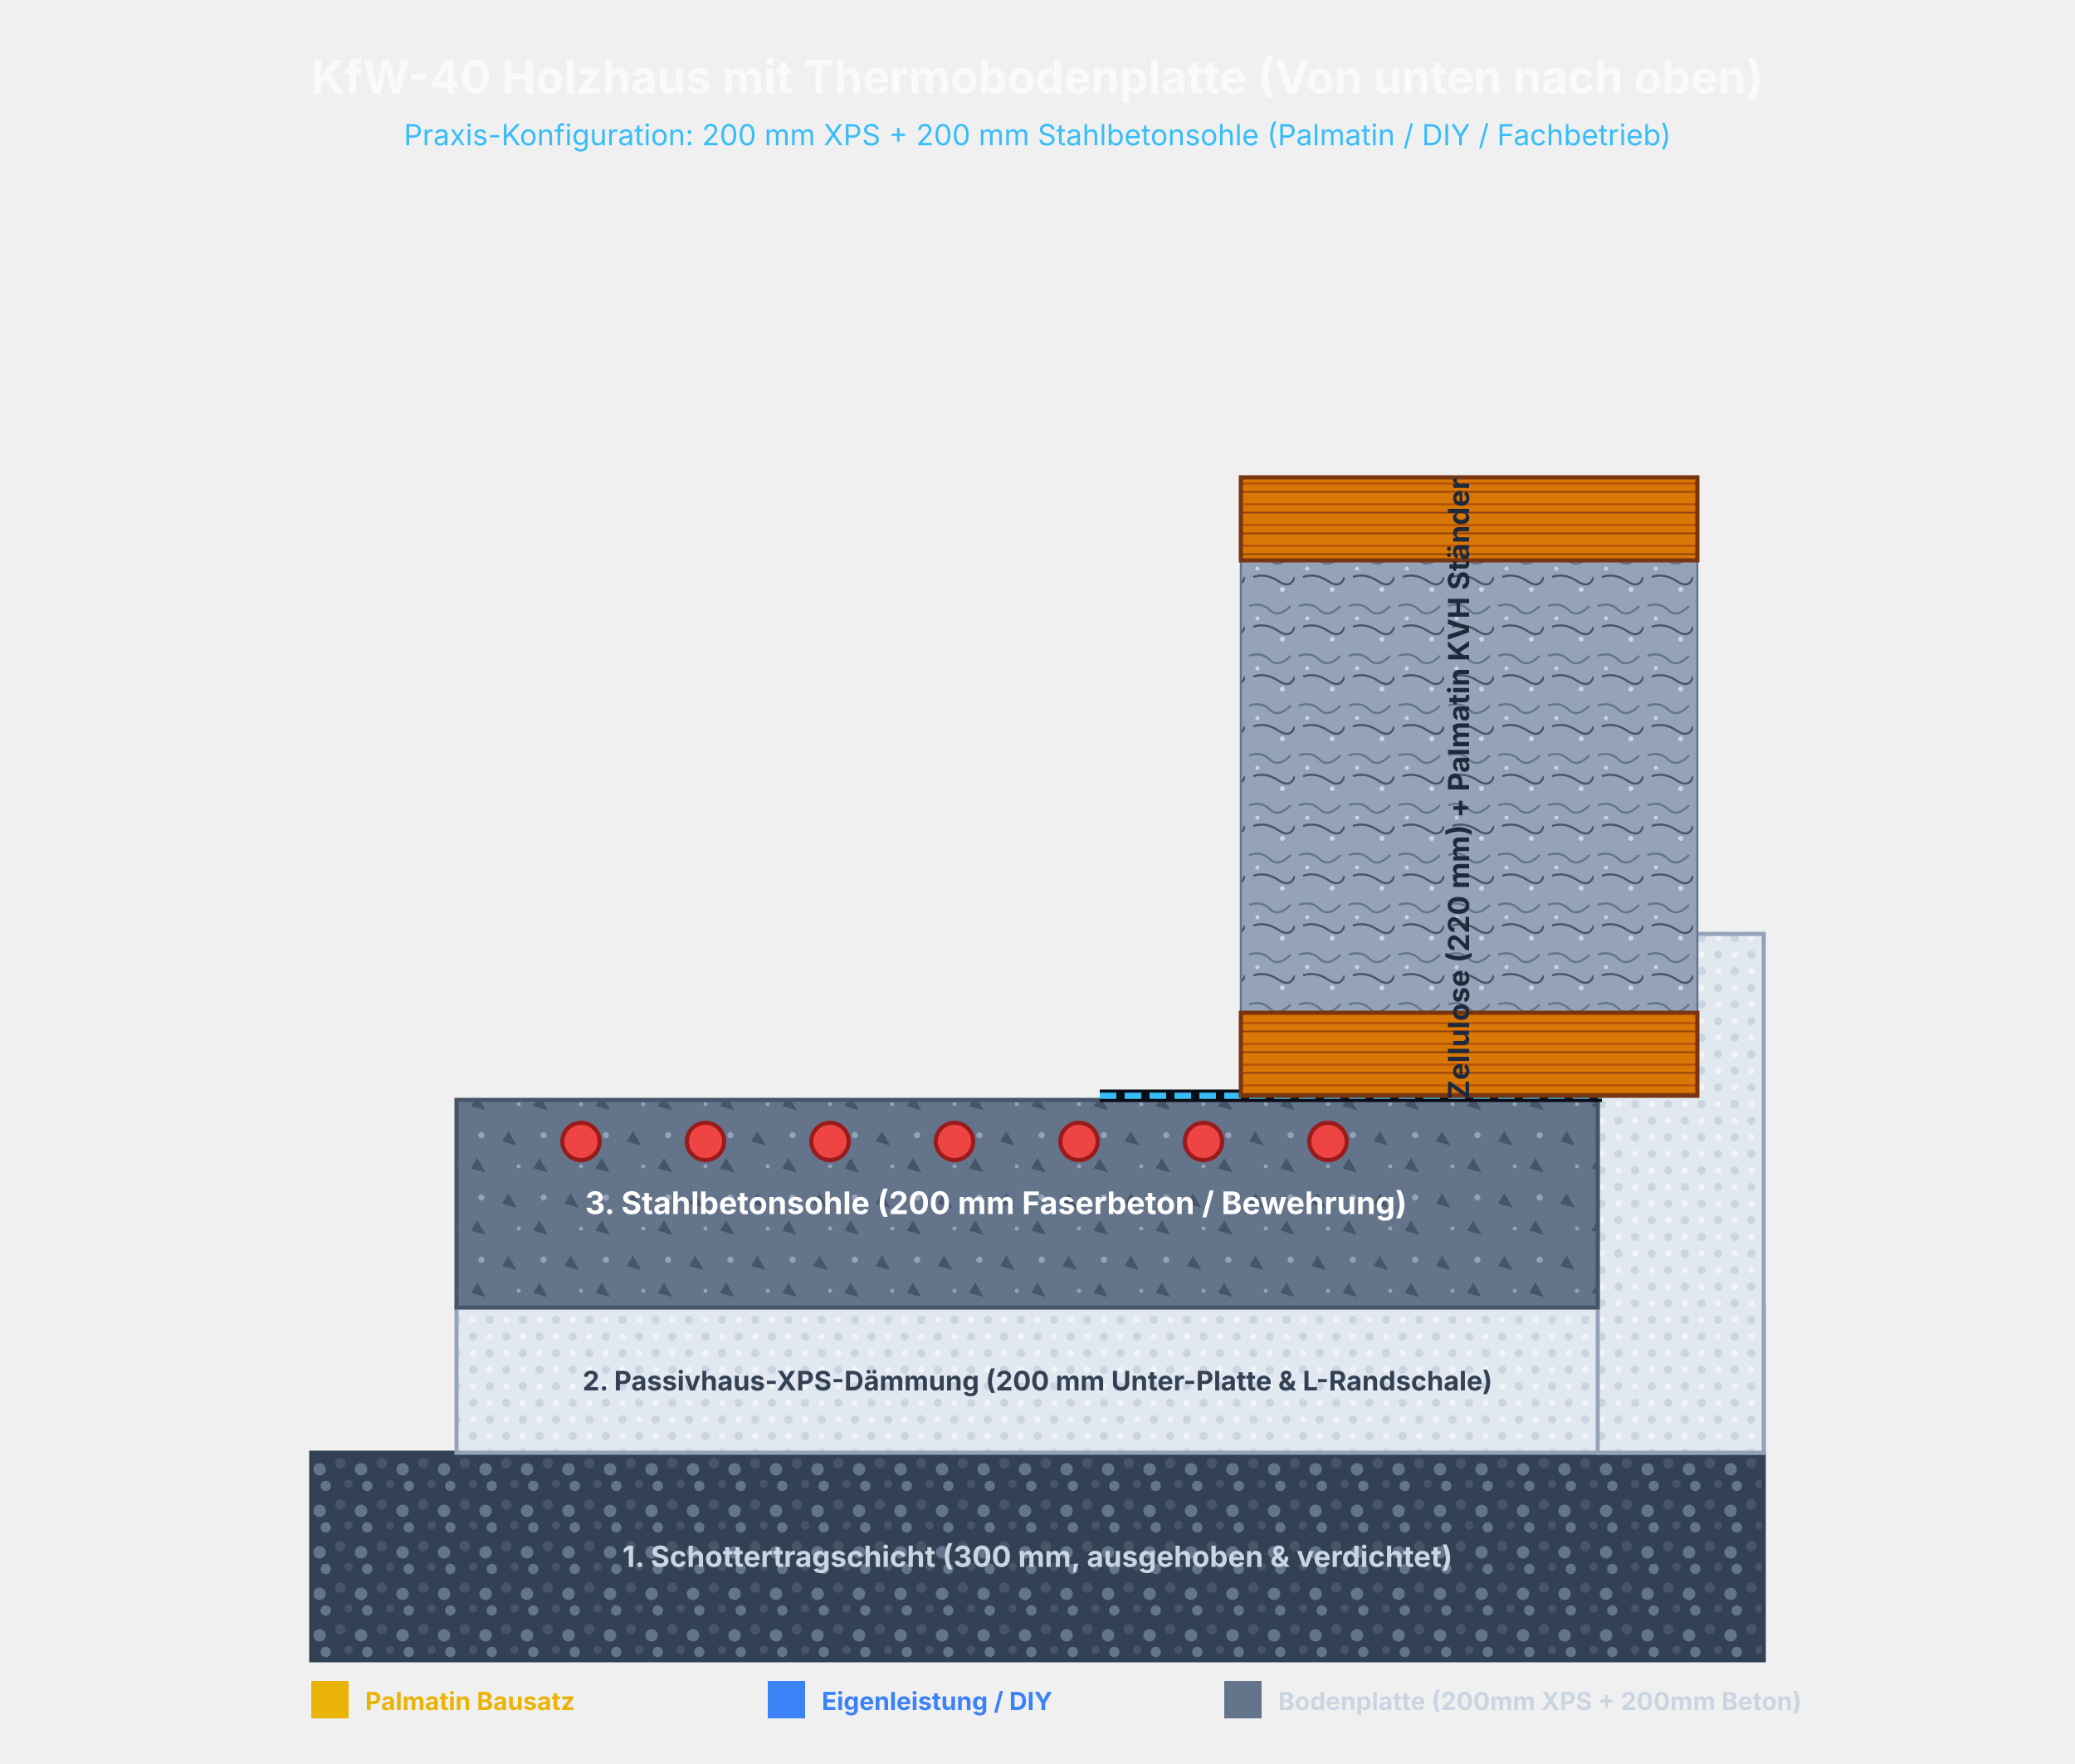
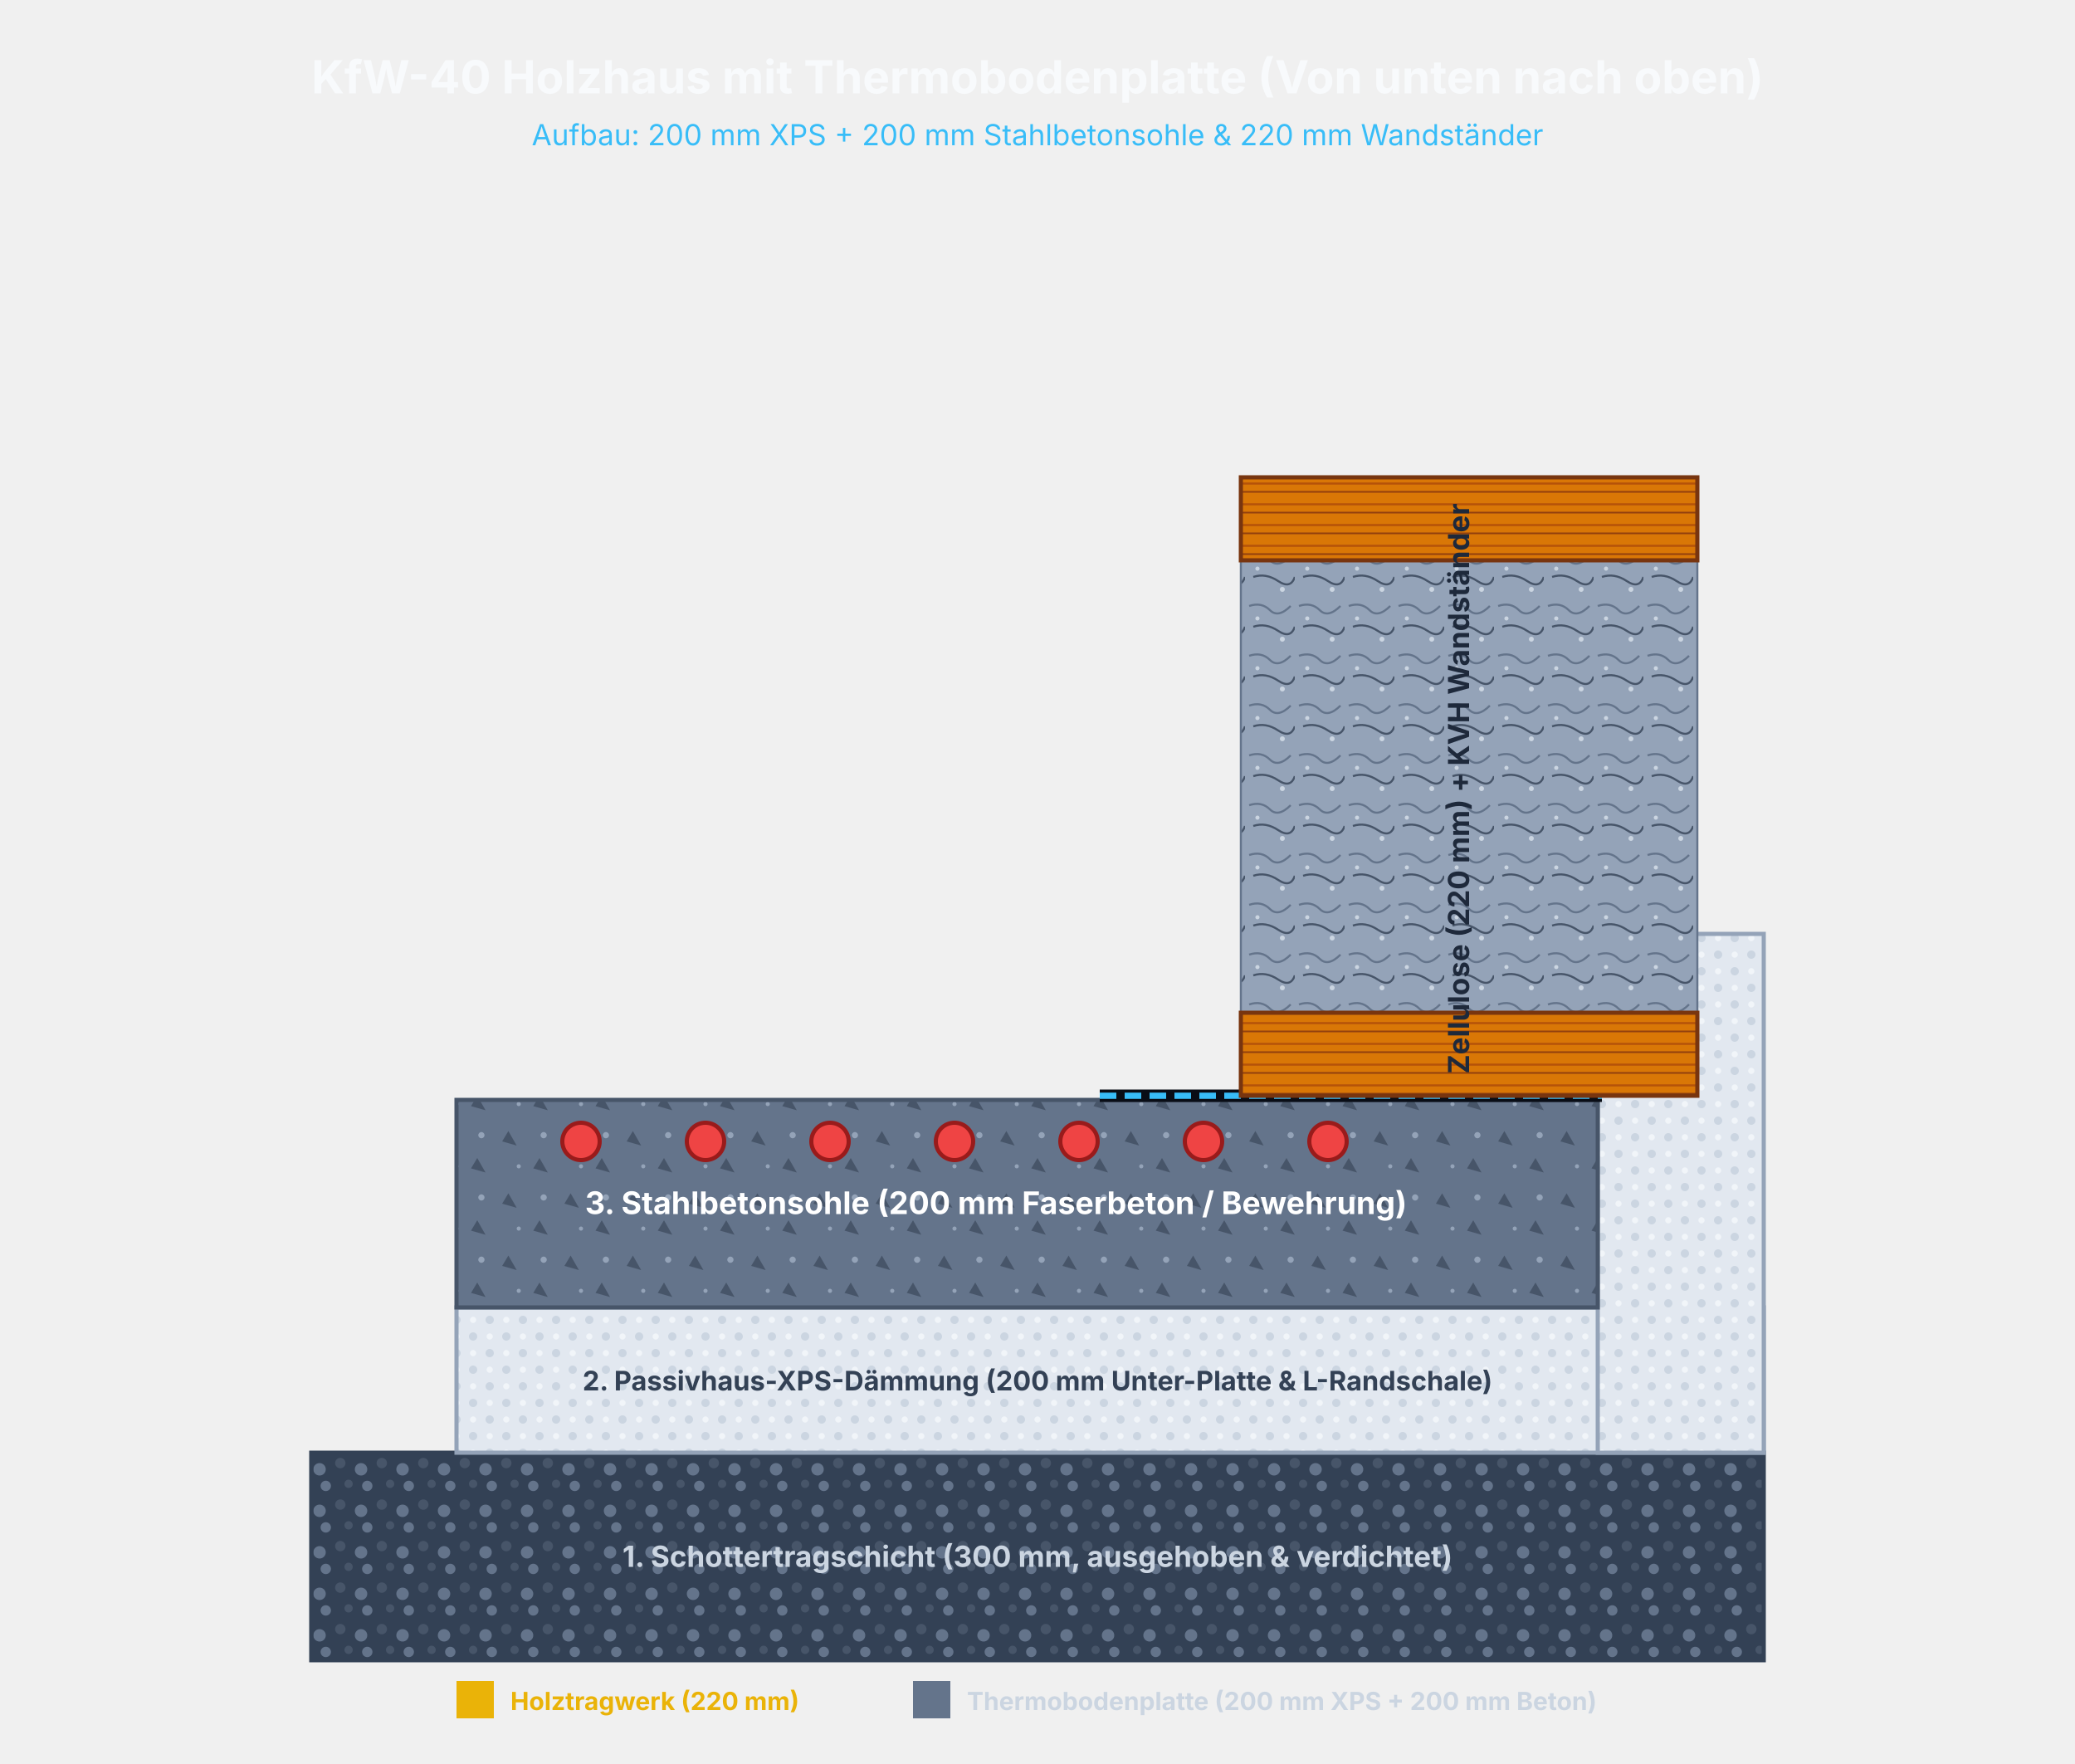
<svg xmlns="http://www.w3.org/2000/svg" viewBox="0 0 1000 850" width="100%" height="100%" style="background: #090d16; font-family: Inter, Arial, sans-serif;">
  <defs>
    <pattern id="pattern-gravel-file" width="20" height="20" patternUnits="userSpaceOnUse">
      <rect width="20" height="20" fill="#334155" />
      <circle cx="4" cy="5" r="2.5" fill="#475569" />
      <circle cx="14" cy="8" r="3" fill="#64748B" />
      <circle cx="8" cy="15" r="2" fill="#475569" />
      <circle cx="17" cy="16" r="2.5" fill="#64748B" />
    </pattern>
    <pattern id="pattern-concrete-file" width="30" height="30" patternUnits="userSpaceOnUse">
      <rect width="30" height="30" fill="#64748B" />
      <path d="M 5 5 L 9 12 L 2 10 Z" fill="#475569" />
      <path d="M 20 18 L 24 25 L 17 23 Z" fill="#475569" />
      <circle cx="22" cy="7" r="1.5" fill="#94A3B8" />
      <circle cx="10" cy="22" r="1" fill="#94A3B8" />
    </pattern>
    <pattern id="pattern-eps-file" width="16" height="16" patternUnits="userSpaceOnUse">
      <rect width="16" height="16" fill="#E2E8F0" />
      <circle cx="4" cy="4" r="2" fill="#CBD5E1" />
      <circle cx="12" cy="12" r="2" fill="#CBD5E1" />
      <circle cx="12" cy="4" r="1.5" fill="#F1F5F9" />
      <circle cx="4" cy="12" r="1.5" fill="#F1F5F9" />
    </pattern>
    <pattern id="pattern-cellulose-file" width="24" height="24" patternUnits="userSpaceOnUse">
      <rect width="24" height="24" fill="#94A3B8" />
      <path d="M 2 4 Q 8 2 12 6 T 22 4" stroke="#64748B" stroke-width="1" fill="none" />
      <path d="M 4 14 Q 10 12 16 16 T 24 14" stroke="#475569" stroke-width="1" fill="none" />
      <circle cx="6" cy="10" r="1" fill="#cbd5e1" />
      <circle cx="18" cy="20" r="1.2" fill="#cbd5e1" />
    </pattern>
    <pattern id="pattern-wood-file" width="40" height="10" patternUnits="userSpaceOnUse">
      <rect width="40" height="10" fill="#D97706" />
      <line x1="0" y1="3" x2="40" y2="3" stroke="#B45309" stroke-width="1" />
      <line x1="0" y1="7" x2="40" y2="7" stroke="#92400E" stroke-width="0.8" />
    </pattern>
  </defs>
  <text x="500" y="45" font-size="22" font-weight="bold" text-anchor="middle" fill="#F8FAFC">KfW-40 Holzhaus mit Thermobodenplatte (Von unten nach oben)</text>
-   <text x="500" y="70" font-size="14" text-anchor="middle" fill="#38BDF8">Praxis-Konfiguration: 200 mm XPS + 200 mm Stahlbetonsohle (Palmatin / DIY / Fachbetrieb)</text>
+   <text x="500" y="70" font-size="14" text-anchor="middle" fill="#38BDF8">Aufbau: 200 mm XPS + 200 mm Stahlbetonsohle &amp; 220 mm Wandständer</text>
  <rect x="150" y="700" width="700" height="100" fill="url(#pattern-gravel-file)" stroke="#334155" stroke-width="2" />
  <text x="500" y="755" fill="#CBD5E1" font-size="14" font-weight="bold" text-anchor="middle">1. Schottertragschicht (300 mm, ausgehoben &amp; verdichtet)</text>
  <rect x="220" y="630" width="630" height="70" fill="url(#pattern-eps-file)" stroke="#94A3B8" stroke-width="2" />
  <rect x="770" y="450" width="80" height="250" fill="url(#pattern-eps-file)" stroke="#94A3B8" stroke-width="2" />
  <text x="500" y="670" fill="#334155" font-size="13" font-weight="bold" text-anchor="middle">2. Passivhaus-XPS-Dämmung (200 mm Unter-Platte &amp; L-Randschale)</text>
  <rect x="220" y="530" width="550" height="100" fill="url(#pattern-concrete-file)" stroke="#475569" stroke-width="2" />
  <text x="480" y="585" fill="#FFFFFF" font-size="15" font-weight="bold" text-anchor="middle">3. Stahlbetonsohle (200 mm Faserbeton / Bewehrung)</text>
  <circle cx="280" cy="550" r="9" fill="#EF4444" stroke="#991B1B" stroke-width="2" />
  <circle cx="340" cy="550" r="9" fill="#EF4444" stroke="#991B1B" stroke-width="2" />
  <circle cx="400" cy="550" r="9" fill="#EF4444" stroke="#991B1B" stroke-width="2" />
  <circle cx="460" cy="550" r="9" fill="#EF4444" stroke="#991B1B" stroke-width="2" />
  <circle cx="520" cy="550" r="9" fill="#EF4444" stroke="#991B1B" stroke-width="2" />
  <circle cx="580" cy="550" r="9" fill="#EF4444" stroke="#991B1B" stroke-width="2" />
  <circle cx="640" cy="550" r="9" fill="#EF4444" stroke="#991B1B" stroke-width="2" />
  <line x1="530" y1="528" x2="772" y2="528" stroke="#090D16" stroke-width="6" />
  <line x1="530" y1="528" x2="772" y2="528" stroke="#38BDF8" stroke-width="3" stroke-dasharray="8,4" />
  <rect x="598" y="230" width="220" height="298" fill="url(#pattern-cellulose-file)" stroke="#64748B" stroke-width="1" />
  <rect x="598" y="488" width="220" height="40" fill="url(#pattern-wood-file)" stroke="#78350F" stroke-width="2" />
  <rect x="598" y="230" width="220" height="40" fill="url(#pattern-wood-file)" stroke="#78350F" stroke-width="2" />
-   <text x="708" y="380" fill="#1E293B" font-size="14" font-weight="bold" text-anchor="middle" transform="rotate(-90 708 380)">Zellulose (220 mm) + Palmatin KVH Ständer</text>
-   <g transform="translate(150, 810)">
+   <text x="708" y="380" fill="#1E293B" font-size="14" font-weight="bold" text-anchor="middle" transform="rotate(-90 708 380)">Zellulose (220 mm) + KVH Wandständer</text>
+   <g transform="translate(220, 810)">
    <rect width="18" height="18" fill="#EAB308" />
-     <text x="26" y="14" fill="#EAB308" font-size="12" font-weight="bold">Palmatin Bausatz</text>
-     <rect x="220" width="18" height="18" fill="#3B82F6" />
-     <text x="246" y="14" fill="#3B82F6" font-size="12" font-weight="bold">Eigenleistung / DIY</text>
-     <rect x="440" width="18" height="18" fill="#64748B" />
-     <text x="466" y="14" fill="#CBD5E1" font-size="12" font-weight="bold">Bodenplatte (200mm XPS + 200mm Beton)</text>
+     <text x="26" y="14" fill="#EAB308" font-size="12" font-weight="bold">Holztragwerk (220 mm)</text>
+     <rect x="220" width="18" height="18" fill="#64748B" />
+     <text x="246" y="14" fill="#CBD5E1" font-size="12" font-weight="bold">Thermobodenplatte (200 mm XPS + 200 mm Beton)</text>
  </g>
</svg>
